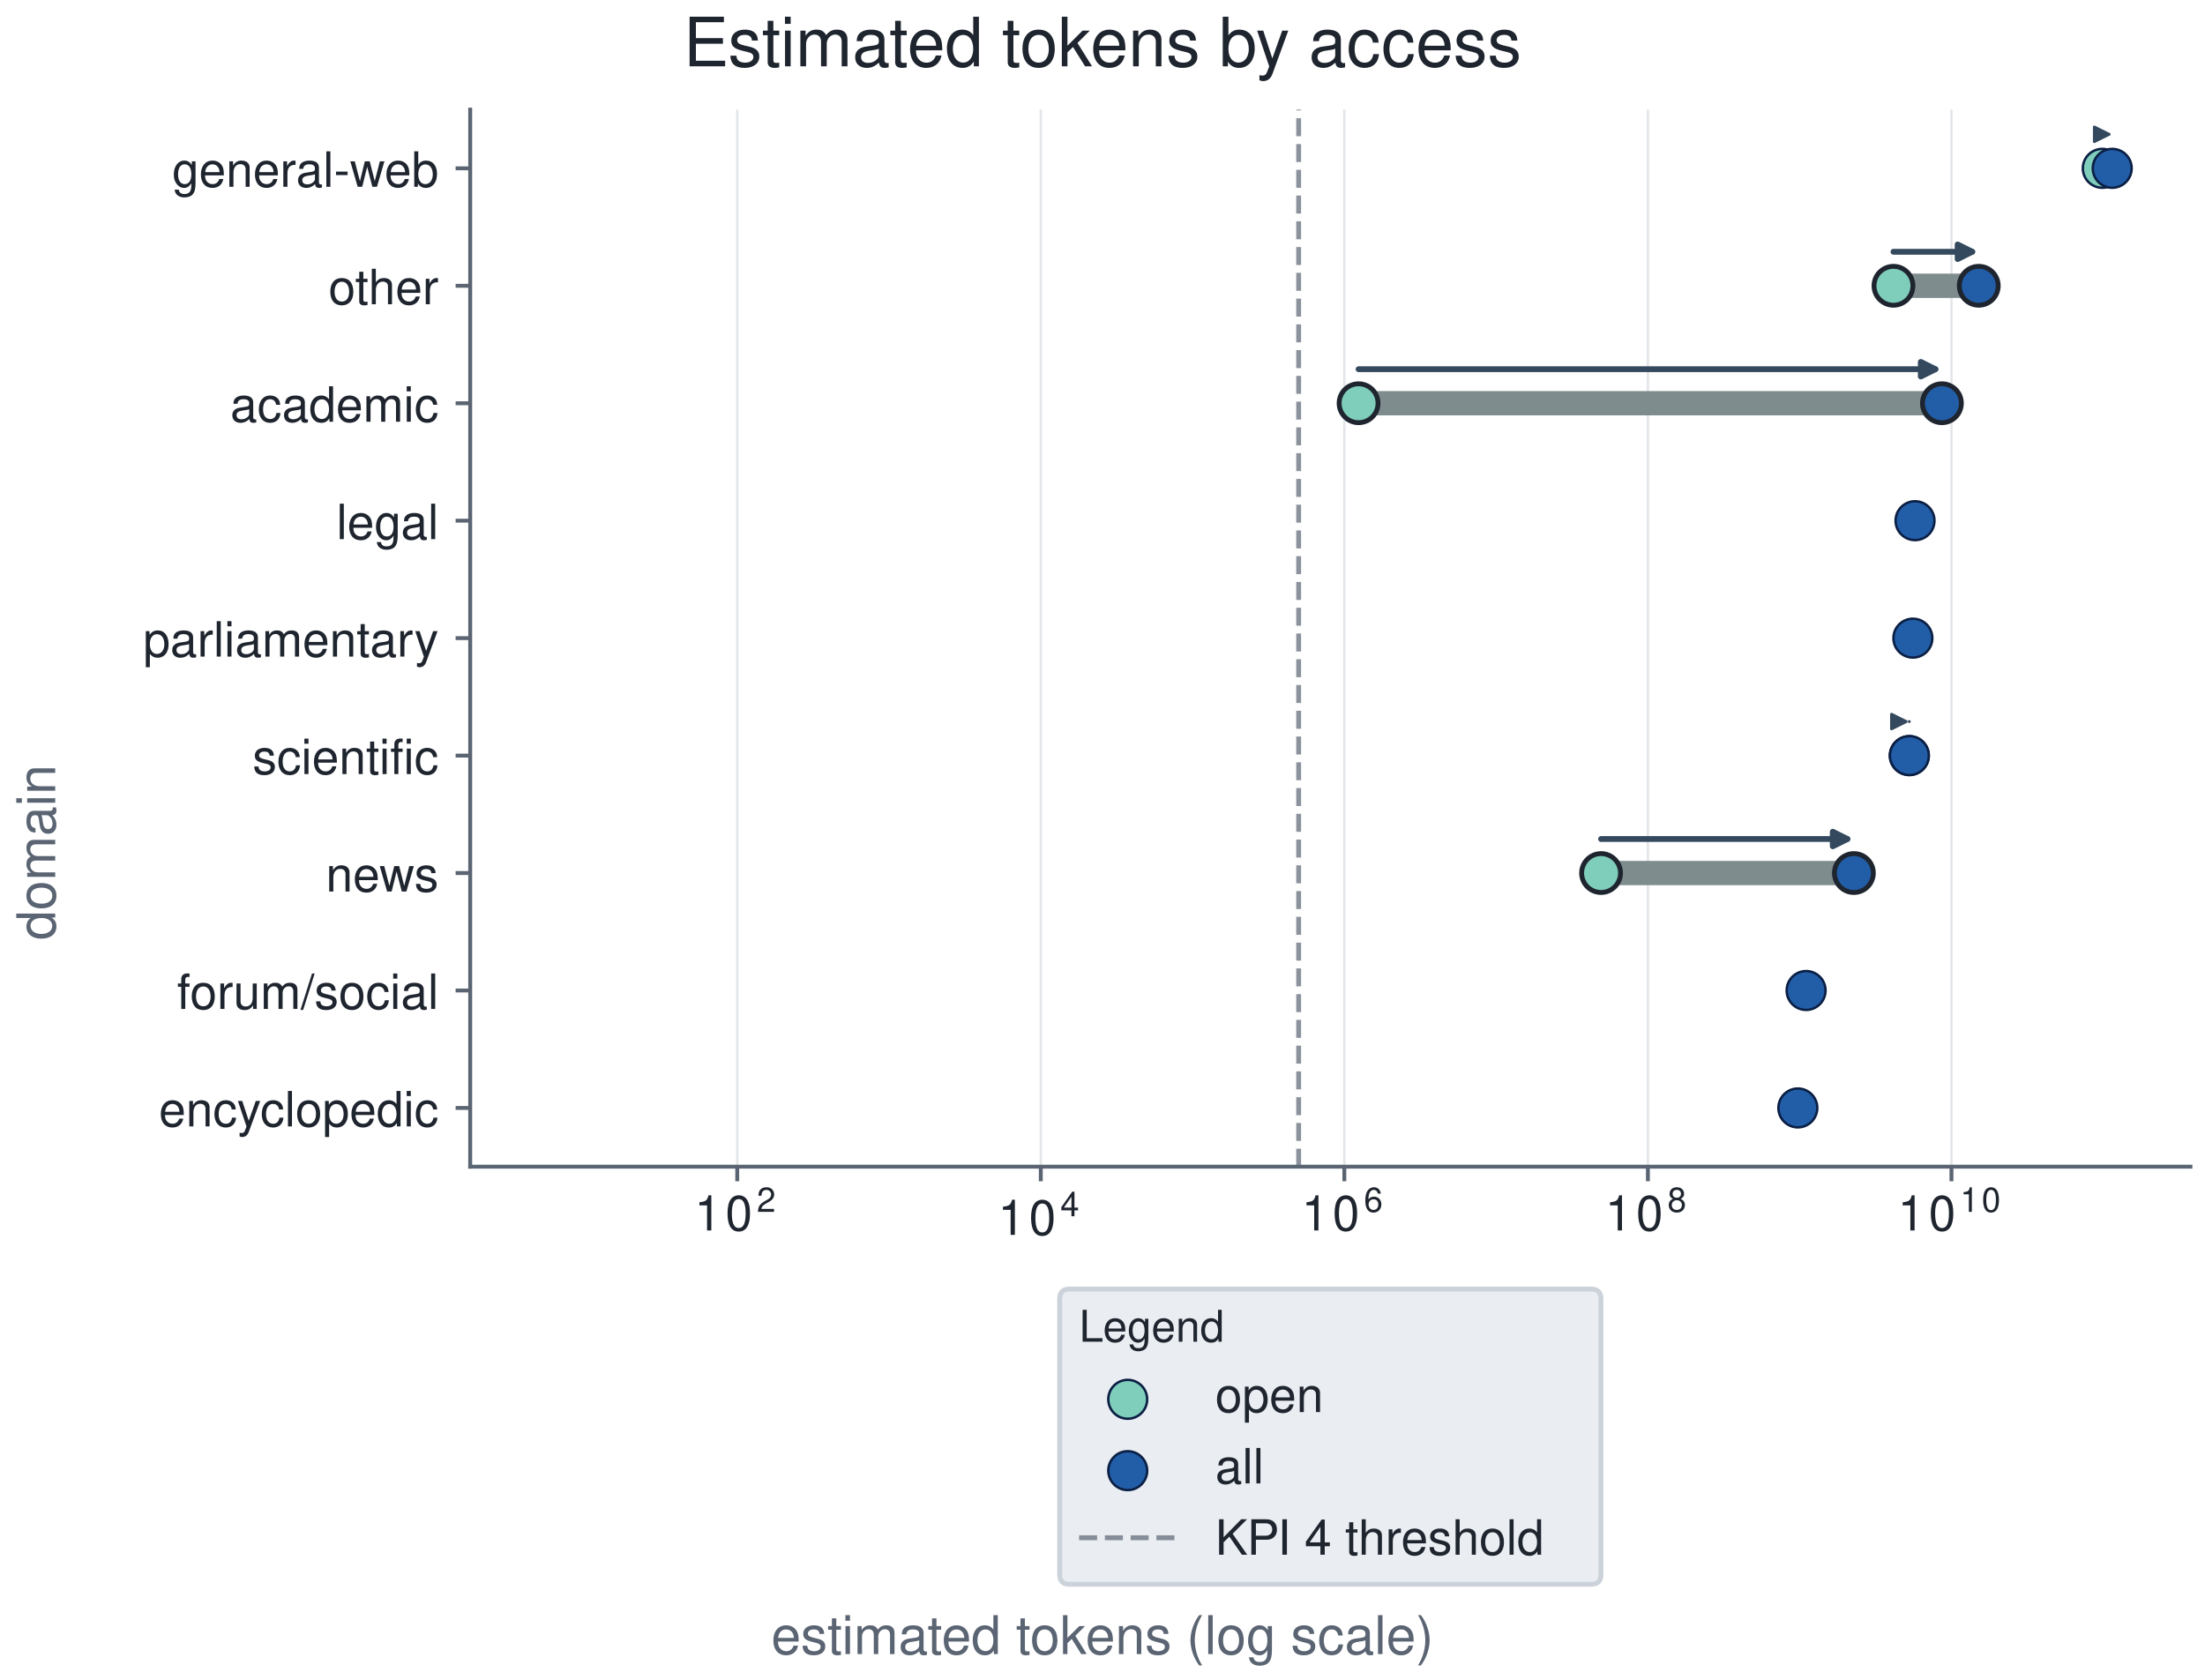
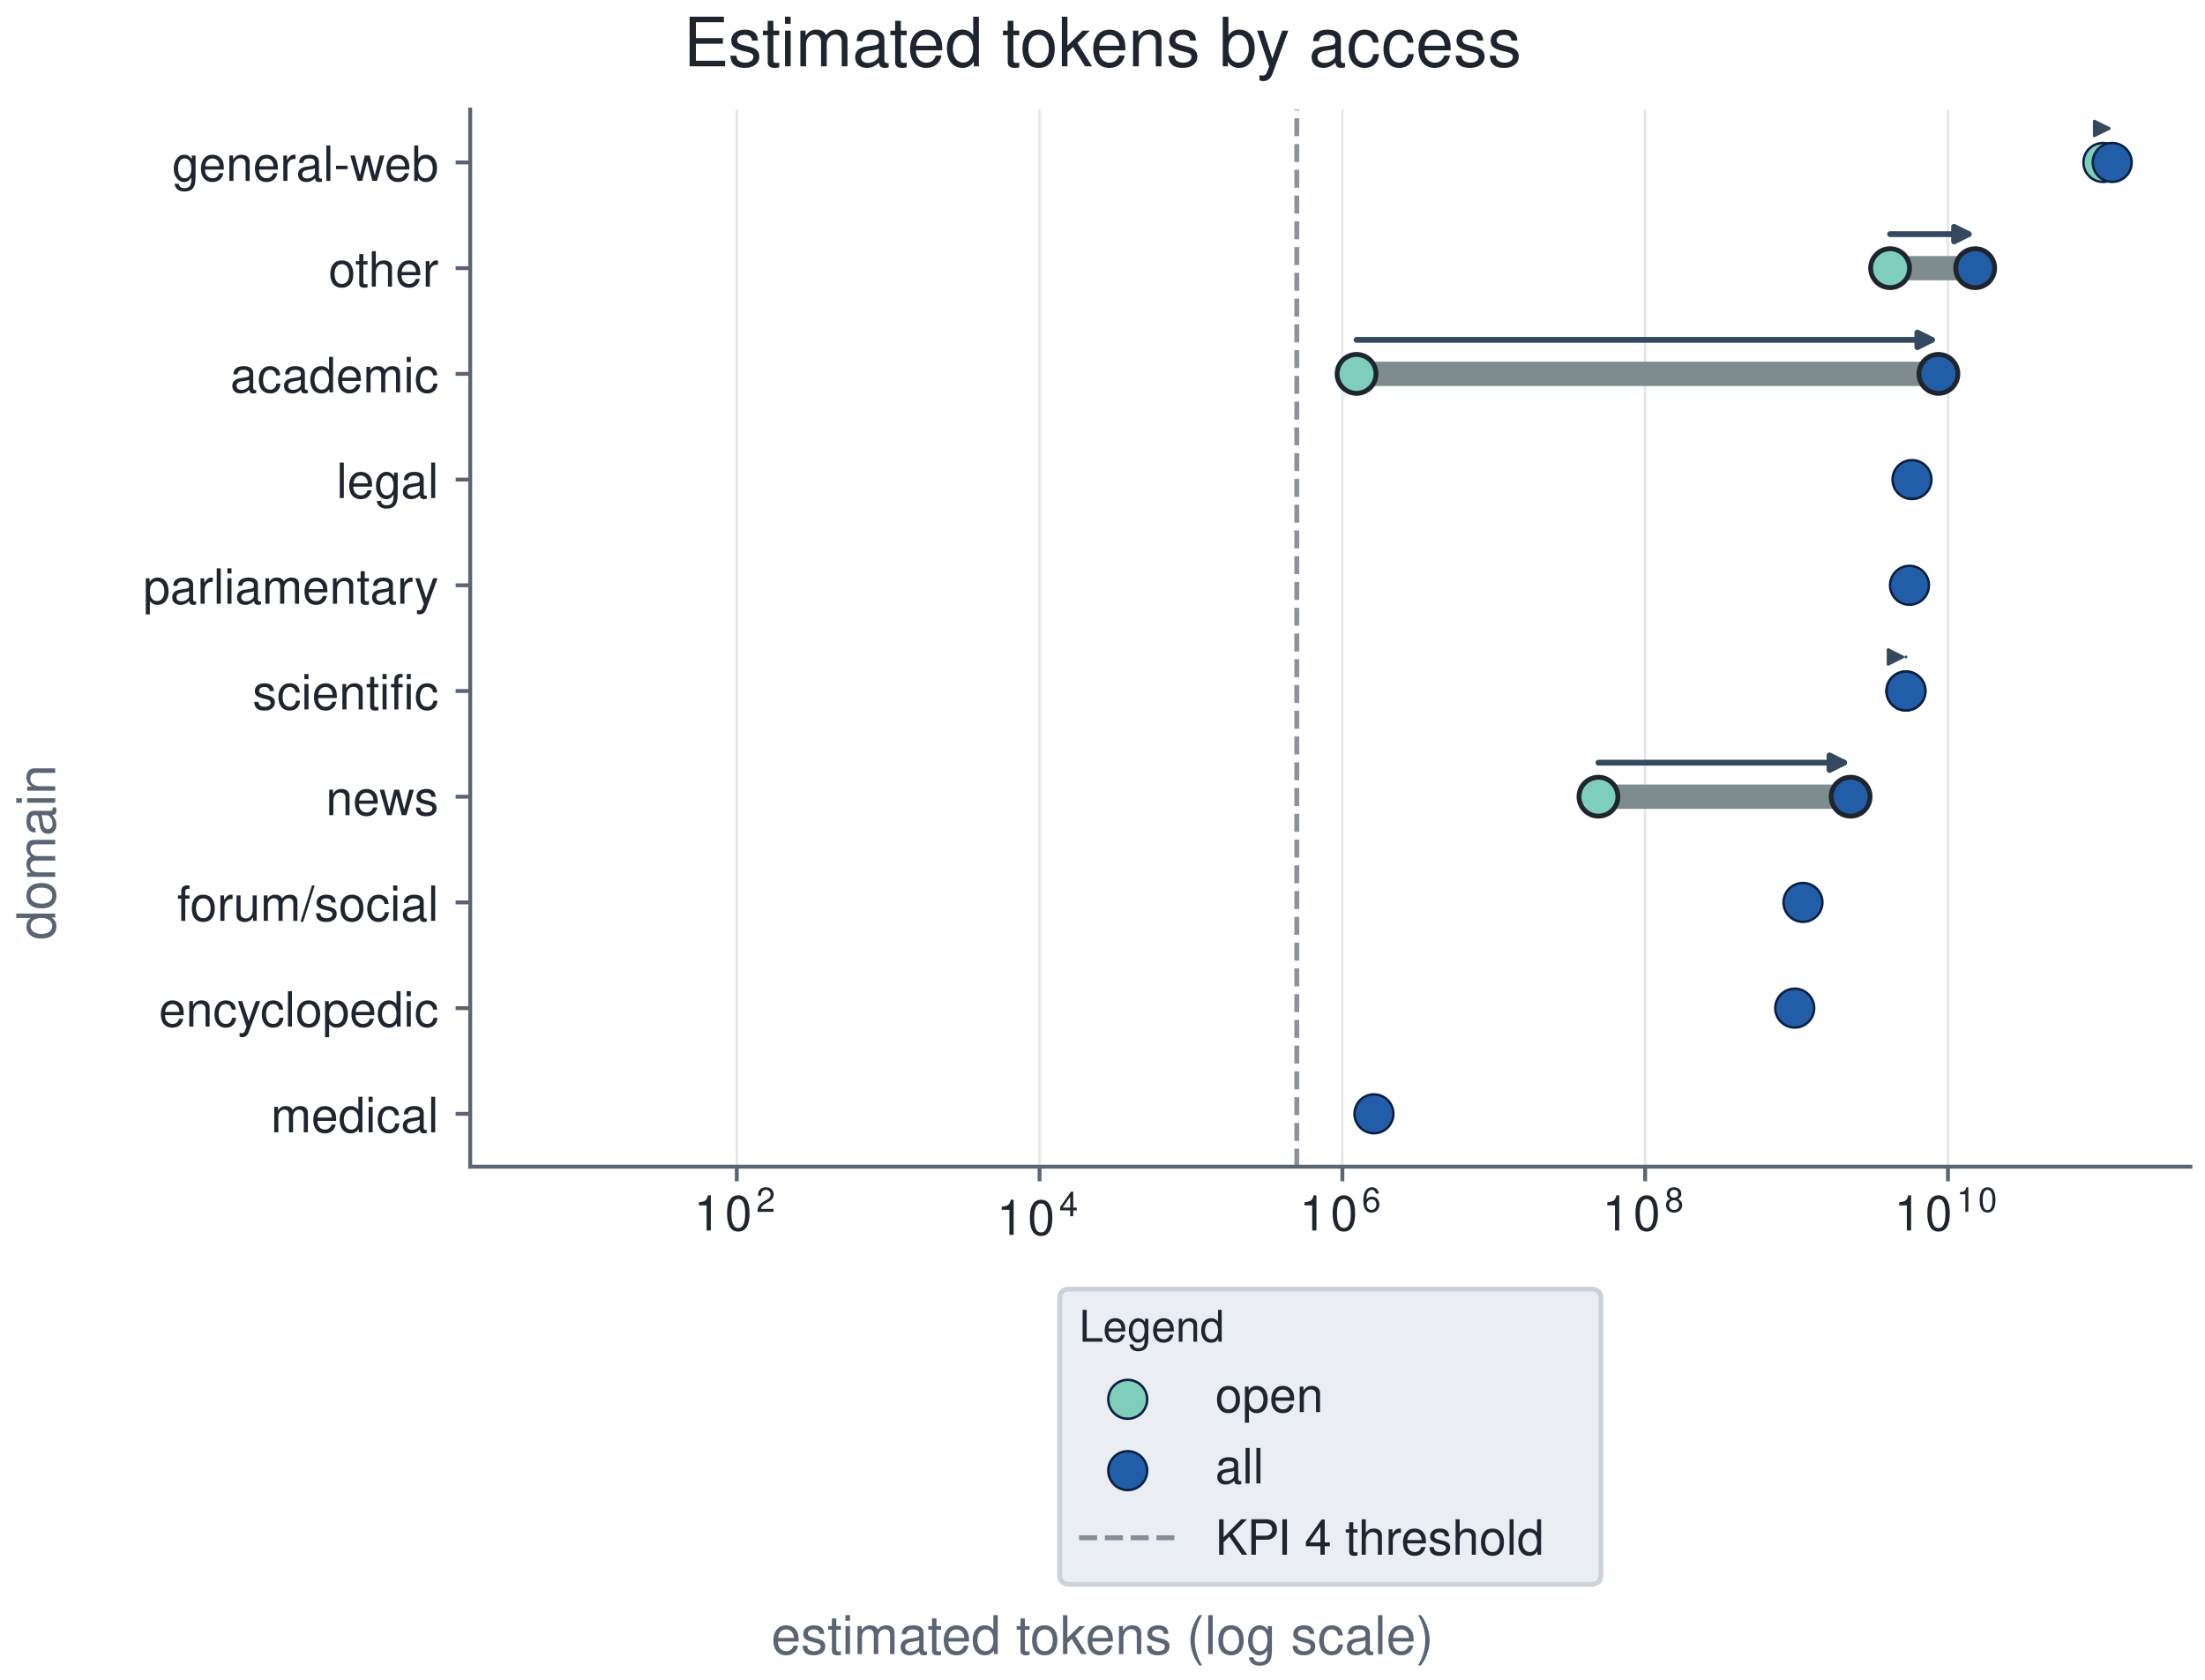
<svg xmlns="http://www.w3.org/2000/svg" xmlns:xlink="http://www.w3.org/1999/xlink" width="453.6pt" height="345.6pt" viewBox="0 0 453.6 345.6" version="1.1">
  <defs>
    <style type="text/css">*{stroke-linejoin: round; stroke-linecap: butt}</style>
  </defs>
  <g id="figure_1">
    <g id="patch_1">
      <path d="M 0 345.6  L 453.6 345.6  L 453.6 0  L 0 0  L 0 345.6  z " style="fill: none" />
    </g>
    <g id="axes_1">
      <g id="patch_2">
        <path d="M 96.728 240.031  L 450.6 240.031  L 450.6 22.55  L 96.728 22.55  L 96.728 240.031  z " style="fill: none" />
      </g>
      <g id="matplotlib.axis_1">
        <g id="xtick_1">
          <g id="line2d_1">
-             <path d="M 151.66 240.031  L 151.66 22.55  " clip-path="url(#p0f94b1679a)" style="fill: none; stroke: #c8ced7; stroke-opacity: 0.5; stroke-width: 0.5; stroke-linecap: square" />
+             <path d="M 151.563 240.031  L 151.563 22.55  " clip-path="url(#pb6d3b45d8e)" style="fill: none; stroke: #c8ced7; stroke-opacity: 0.5; stroke-width: 0.5; stroke-linecap: square" />
          </g>
          <g id="line2d_2">
            <defs>
-               <path id="m0e93a8d515" d="M 0 0  L 0 3  " style="stroke: #5a6472; stroke-width: 0.8" />
+               <path id="m858a9aa978" d="M 0 0  L 0 3  " style="stroke: #5a6472; stroke-width: 0.8" />
            </defs>
            <g>
-               <use xlink:href="#m0e93a8d515" x="151.66" y="240.031" style="fill: #5a6472; stroke: #5a6472; stroke-width: 0.8" />
+               <use xlink:href="#m858a9aa978" x="151.563" y="240.031" style="fill: #5a6472; stroke: #5a6472; stroke-width: 0.8" />
            </g>
          </g>
          <g id="text_1">
-             <g style="fill: #1f252f" transform="translate(142.8605 254.129)">
+             <g style="fill: #1f252f" transform="translate(142.7635 254.129)">
              <text>
                <tspan x="0" y="-0.977" style="font-size: 10px; font-family: 'Instrument Sans', 'Helvetica', 'Arial', sans-serif; fill: #1f252f">1</tspan>
                <tspan x="6.362" y="-0.977" style="font-size: 10px; font-family: 'Instrument Sans', 'Helvetica', 'Arial', sans-serif; fill: #1f252f">0</tspan>
                <tspan x="12.82" y="-4.805" style="font-size: 7px; font-family: 'Instrument Sans', 'Helvetica', 'Arial', sans-serif; fill: #1f252f">2</tspan>
              </text>
            </g>
          </g>
        </g>
        <g id="xtick_2">
          <g id="line2d_3">
-             <path d="M 214.106 240.031  L 214.106 22.55  " clip-path="url(#p0f94b1679a)" style="fill: none; stroke: #c8ced7; stroke-opacity: 0.5; stroke-width: 0.5; stroke-linecap: square" />
+             <path d="M 213.853 240.031  L 213.853 22.55  " clip-path="url(#pb6d3b45d8e)" style="fill: none; stroke: #c8ced7; stroke-opacity: 0.5; stroke-width: 0.5; stroke-linecap: square" />
          </g>
          <g id="line2d_4">
            <g>
-               <use xlink:href="#m0e93a8d515" x="214.106" y="240.031" style="fill: #5a6472; stroke: #5a6472; stroke-width: 0.8" />
+               <use xlink:href="#m858a9aa978" x="213.853" y="240.031" style="fill: #5a6472; stroke: #5a6472; stroke-width: 0.8" />
            </g>
          </g>
          <g id="text_2">
-             <g style="fill: #1f252f" transform="translate(205.306 254.129)">
+             <g style="fill: #1f252f" transform="translate(205.0531 254.129)">
              <text>
                <tspan x="0" y="-0.064" style="font-size: 10px; font-family: 'Instrument Sans', 'Helvetica', 'Arial', sans-serif; fill: #1f252f">1</tspan>
                <tspan x="6.362" y="-0.064" style="font-size: 10px; font-family: 'Instrument Sans', 'Helvetica', 'Arial', sans-serif; fill: #1f252f">0</tspan>
                <tspan x="12.82" y="-3.892" style="font-size: 7px; font-family: 'Instrument Sans', 'Helvetica', 'Arial', sans-serif; fill: #1f252f">4</tspan>
              </text>
            </g>
          </g>
        </g>
        <g id="xtick_3">
          <g id="line2d_5">
-             <path d="M 276.552 240.031  L 276.552 22.55  " clip-path="url(#p0f94b1679a)" style="fill: none; stroke: #c8ced7; stroke-opacity: 0.5; stroke-width: 0.5; stroke-linecap: square" />
+             <path d="M 276.143 240.031  L 276.143 22.55  " clip-path="url(#pb6d3b45d8e)" style="fill: none; stroke: #c8ced7; stroke-opacity: 0.5; stroke-width: 0.5; stroke-linecap: square" />
          </g>
          <g id="line2d_6">
            <g>
-               <use xlink:href="#m0e93a8d515" x="276.552" y="240.031" style="fill: #5a6472; stroke: #5a6472; stroke-width: 0.8" />
+               <use xlink:href="#m858a9aa978" x="276.143" y="240.031" style="fill: #5a6472; stroke: #5a6472; stroke-width: 0.8" />
            </g>
          </g>
          <g id="text_3">
-             <g style="fill: #1f252f" transform="translate(267.7516 254.129)">
+             <g style="fill: #1f252f" transform="translate(267.3428 254.129)">
              <text>
                <tspan x="0" y="-0.977" style="font-size: 10px; font-family: 'Instrument Sans', 'Helvetica', 'Arial', sans-serif; fill: #1f252f">1</tspan>
                <tspan x="6.362" y="-0.977" style="font-size: 10px; font-family: 'Instrument Sans', 'Helvetica', 'Arial', sans-serif; fill: #1f252f">0</tspan>
                <tspan x="12.82" y="-4.805" style="font-size: 7px; font-family: 'Instrument Sans', 'Helvetica', 'Arial', sans-serif; fill: #1f252f">6</tspan>
              </text>
            </g>
          </g>
        </g>
        <g id="xtick_4">
          <g id="line2d_7">
-             <path d="M 338.997 240.031  L 338.997 22.55  " clip-path="url(#p0f94b1679a)" style="fill: none; stroke: #c8ced7; stroke-opacity: 0.5; stroke-width: 0.5; stroke-linecap: square" />
+             <path d="M 338.432 240.031  L 338.432 22.55  " clip-path="url(#pb6d3b45d8e)" style="fill: none; stroke: #c8ced7; stroke-opacity: 0.5; stroke-width: 0.5; stroke-linecap: square" />
          </g>
          <g id="line2d_8">
            <g>
-               <use xlink:href="#m0e93a8d515" x="338.997" y="240.031" style="fill: #5a6472; stroke: #5a6472; stroke-width: 0.8" />
+               <use xlink:href="#m858a9aa978" x="338.432" y="240.031" style="fill: #5a6472; stroke: #5a6472; stroke-width: 0.8" />
            </g>
          </g>
          <g id="text_4">
-             <g style="fill: #1f252f" transform="translate(330.1971 254.129)">
+             <g style="fill: #1f252f" transform="translate(329.6324 254.129)">
              <text>
                <tspan x="0" y="-0.977" style="font-size: 10px; font-family: 'Instrument Sans', 'Helvetica', 'Arial', sans-serif; fill: #1f252f">1</tspan>
                <tspan x="6.362" y="-0.977" style="font-size: 10px; font-family: 'Instrument Sans', 'Helvetica', 'Arial', sans-serif; fill: #1f252f">0</tspan>
                <tspan x="12.82" y="-4.805" style="font-size: 7px; font-family: 'Instrument Sans', 'Helvetica', 'Arial', sans-serif; fill: #1f252f">8</tspan>
              </text>
            </g>
          </g>
        </g>
        <g id="xtick_5">
          <g id="line2d_9">
-             <path d="M 401.443 240.031  L 401.443 22.55  " clip-path="url(#p0f94b1679a)" style="fill: none; stroke: #c8ced7; stroke-opacity: 0.5; stroke-width: 0.5; stroke-linecap: square" />
+             <path d="M 400.722 240.031  L 400.722 22.55  " clip-path="url(#pb6d3b45d8e)" style="fill: none; stroke: #c8ced7; stroke-opacity: 0.5; stroke-width: 0.5; stroke-linecap: square" />
          </g>
          <g id="line2d_10">
            <g>
-               <use xlink:href="#m0e93a8d515" x="401.443" y="240.031" style="fill: #5a6472; stroke: #5a6472; stroke-width: 0.8" />
+               <use xlink:href="#m858a9aa978" x="400.722" y="240.031" style="fill: #5a6472; stroke: #5a6472; stroke-width: 0.8" />
            </g>
          </g>
          <g id="text_5">
-             <g style="fill: #1f252f" transform="translate(390.3926 254.129)">
+             <g style="fill: #1f252f" transform="translate(389.6721 254.129)">
              <text>
                <tspan x="0" y="-0.977" style="font-size: 10px; font-family: 'Instrument Sans', 'Helvetica', 'Arial', sans-serif; fill: #1f252f">1</tspan>
                <tspan x="6.362" y="-0.977" style="font-size: 10px; font-family: 'Instrument Sans', 'Helvetica', 'Arial', sans-serif; fill: #1f252f">0</tspan>
                <tspan x="12.82" y="-4.805" style="font-size: 7px; font-family: 'Instrument Sans', 'Helvetica', 'Arial', sans-serif; fill: #1f252f">1</tspan>
                <tspan x="17.274" y="-4.805" style="font-size: 7px; font-family: 'Instrument Sans', 'Helvetica', 'Arial', sans-serif; fill: #1f252f">0</tspan>
              </text>
            </g>
          </g>
        </g>
      </g>
      <g id="matplotlib.axis_2">
        <g id="ytick_1">
          <g id="line2d_11">
            <defs>
-               <path id="ma6db0493d7" d="M 0 0  L -3 0  " style="stroke: #5a6472; stroke-width: 0.8" />
+               <path id="mc2ea2e77bd" d="M 0 0  L -3 0  " style="stroke: #5a6472; stroke-width: 0.8" />
            </defs>
            <g>
-               <use xlink:href="#ma6db0493d7" x="96.728" y="34.632" style="fill: #5a6472; stroke: #5a6472; stroke-width: 0.8" />
+               <use xlink:href="#mc2ea2e77bd" x="96.728" y="33.424" style="fill: #5a6472; stroke: #5a6472; stroke-width: 0.8" />
            </g>
          </g>
          <g id="text_6">
-             <text style="font-size: 10px; font-family: 'Instrument Sans', 'Helvetica', 'Arial', sans-serif; text-anchor: end; fill: #1f252f" x="90.228" y="38.432" transform="rotate(-0 90.22791 38.43156)">general-web</text>
+             <text style="font-size: 10px; font-family: 'Instrument Sans', 'Helvetica', 'Arial', sans-serif; text-anchor: end; fill: #1f252f" x="90.228" y="37.223" transform="rotate(-0 90.22791 37.22334)">general-web</text>
          </g>
        </g>
        <g id="ytick_2">
          <g id="line2d_12">
            <g>
-               <use xlink:href="#ma6db0493d7" x="96.728" y="58.797" style="fill: #5a6472; stroke: #5a6472; stroke-width: 0.8" />
+               <use xlink:href="#mc2ea2e77bd" x="96.728" y="55.172" style="fill: #5a6472; stroke: #5a6472; stroke-width: 0.8" />
            </g>
          </g>
          <g id="text_7">
-             <text style="font-size: 10px; font-family: 'Instrument Sans', 'Helvetica', 'Arial', sans-serif; text-anchor: end; fill: #1f252f" x="90.228" y="62.596" transform="rotate(-0 90.22791 62.59605)">other</text>
+             <text style="font-size: 10px; font-family: 'Instrument Sans', 'Helvetica', 'Arial', sans-serif; text-anchor: end; fill: #1f252f" x="90.228" y="58.971" transform="rotate(-0 90.22791 58.97138)">other</text>
          </g>
        </g>
        <g id="ytick_3">
          <g id="line2d_13">
            <g>
-               <use xlink:href="#ma6db0493d7" x="96.728" y="82.961" style="fill: #5a6472; stroke: #5a6472; stroke-width: 0.8" />
+               <use xlink:href="#mc2ea2e77bd" x="96.728" y="76.92" style="fill: #5a6472; stroke: #5a6472; stroke-width: 0.8" />
            </g>
          </g>
          <g id="text_8">
-             <text style="font-size: 10px; font-family: 'Instrument Sans', 'Helvetica', 'Arial', sans-serif; text-anchor: end; fill: #1f252f" x="90.228" y="86.761" transform="rotate(-0 90.22791 86.76055)">academic</text>
+             <text style="font-size: 10px; font-family: 'Instrument Sans', 'Helvetica', 'Arial', sans-serif; text-anchor: end; fill: #1f252f" x="90.228" y="80.719" transform="rotate(-0 90.22791 80.71942)">academic</text>
          </g>
        </g>
        <g id="ytick_4">
          <g id="line2d_14">
            <g>
-               <use xlink:href="#ma6db0493d7" x="96.728" y="107.126" style="fill: #5a6472; stroke: #5a6472; stroke-width: 0.8" />
+               <use xlink:href="#mc2ea2e77bd" x="96.728" y="98.668" style="fill: #5a6472; stroke: #5a6472; stroke-width: 0.8" />
            </g>
          </g>
          <g id="text_9">
-             <text style="font-size: 10px; font-family: 'Instrument Sans', 'Helvetica', 'Arial', sans-serif; text-anchor: end; fill: #1f252f" x="90.228" y="110.925" transform="rotate(-0 90.22791 110.925)">legal</text>
+             <text style="font-size: 10px; font-family: 'Instrument Sans', 'Helvetica', 'Arial', sans-serif; text-anchor: end; fill: #1f252f" x="90.228" y="102.467" transform="rotate(-0 90.22791 102.4675)">legal</text>
          </g>
        </g>
        <g id="ytick_5">
          <g id="line2d_15">
            <g>
-               <use xlink:href="#ma6db0493d7" x="96.728" y="131.29" style="fill: #5a6472; stroke: #5a6472; stroke-width: 0.8" />
+               <use xlink:href="#mc2ea2e77bd" x="96.728" y="120.416" style="fill: #5a6472; stroke: #5a6472; stroke-width: 0.8" />
            </g>
          </g>
          <g id="text_10">
-             <text style="font-size: 10px; font-family: 'Instrument Sans', 'Helvetica', 'Arial', sans-serif; text-anchor: end; fill: #1f252f" x="90.228" y="135.09" transform="rotate(-0 90.22791 135.0895)">parliamentary</text>
+             <text style="font-size: 10px; font-family: 'Instrument Sans', 'Helvetica', 'Arial', sans-serif; text-anchor: end; fill: #1f252f" x="90.228" y="124.216" transform="rotate(-0 90.22791 124.2155)">parliamentary</text>
          </g>
        </g>
        <g id="ytick_6">
          <g id="line2d_16">
            <g>
-               <use xlink:href="#ma6db0493d7" x="96.728" y="155.455" style="fill: #5a6472; stroke: #5a6472; stroke-width: 0.8" />
+               <use xlink:href="#mc2ea2e77bd" x="96.728" y="142.164" style="fill: #5a6472; stroke: #5a6472; stroke-width: 0.8" />
            </g>
          </g>
          <g id="text_11">
-             <text style="font-size: 10px; font-family: 'Instrument Sans', 'Helvetica', 'Arial', sans-serif; text-anchor: end; fill: #1f252f" x="90.228" y="159.254" transform="rotate(-0 90.22791 159.254)">scientific</text>
+             <text style="font-size: 10px; font-family: 'Instrument Sans', 'Helvetica', 'Arial', sans-serif; text-anchor: end; fill: #1f252f" x="90.228" y="145.964" transform="rotate(-0 90.22791 145.9636)">scientific</text>
          </g>
        </g>
        <g id="ytick_7">
          <g id="line2d_17">
            <g>
-               <use xlink:href="#ma6db0493d7" x="96.728" y="179.619" style="fill: #5a6472; stroke: #5a6472; stroke-width: 0.8" />
+               <use xlink:href="#mc2ea2e77bd" x="96.728" y="163.912" style="fill: #5a6472; stroke: #5a6472; stroke-width: 0.8" />
            </g>
          </g>
          <g id="text_12">
-             <text style="font-size: 10px; font-family: 'Instrument Sans', 'Helvetica', 'Arial', sans-serif; text-anchor: end; fill: #1f252f" x="90.228" y="183.419" transform="rotate(-0 90.22791 183.4185)">news</text>
+             <text style="font-size: 10px; font-family: 'Instrument Sans', 'Helvetica', 'Arial', sans-serif; text-anchor: end; fill: #1f252f" x="90.228" y="167.712" transform="rotate(-0 90.22791 167.7116)">news</text>
          </g>
        </g>
        <g id="ytick_8">
          <g id="line2d_18">
            <g>
-               <use xlink:href="#ma6db0493d7" x="96.728" y="203.784" style="fill: #5a6472; stroke: #5a6472; stroke-width: 0.8" />
+               <use xlink:href="#mc2ea2e77bd" x="96.728" y="185.66" style="fill: #5a6472; stroke: #5a6472; stroke-width: 0.8" />
            </g>
          </g>
          <g id="text_13">
-             <text style="font-size: 10px; font-family: 'Instrument Sans', 'Helvetica', 'Arial', sans-serif; text-anchor: end; fill: #1f252f" x="90.228" y="207.583" transform="rotate(-0 90.22791 207.583)">forum/social</text>
+             <text style="font-size: 10px; font-family: 'Instrument Sans', 'Helvetica', 'Arial', sans-serif; text-anchor: end; fill: #1f252f" x="90.228" y="189.46" transform="rotate(-0 90.22791 189.4596)">forum/social</text>
          </g>
        </g>
        <g id="ytick_9">
          <g id="line2d_19">
            <g>
-               <use xlink:href="#ma6db0493d7" x="96.728" y="227.948" style="fill: #5a6472; stroke: #5a6472; stroke-width: 0.8" />
+               <use xlink:href="#mc2ea2e77bd" x="96.728" y="207.408" style="fill: #5a6472; stroke: #5a6472; stroke-width: 0.8" />
            </g>
          </g>
          <g id="text_14">
-             <text style="font-size: 10px; font-family: 'Instrument Sans', 'Helvetica', 'Arial', sans-serif; text-anchor: end; fill: #1f252f" x="90.228" y="231.748" transform="rotate(-0 90.22791 231.7475)">encyclopedic</text>
+             <text style="font-size: 10px; font-family: 'Instrument Sans', 'Helvetica', 'Arial', sans-serif; text-anchor: end; fill: #1f252f" x="90.228" y="211.208" transform="rotate(-0 90.22791 211.2077)">encyclopedic</text>
+           </g>
+         </g>
+         <g id="ytick_10">
+           <g id="line2d_20">
+             <g>
+               <use xlink:href="#mc2ea2e77bd" x="96.728" y="229.157" style="fill: #5a6472; stroke: #5a6472; stroke-width: 0.8" />
+             </g>
+           </g>
+           <g id="text_15">
+             <text style="font-size: 10px; font-family: 'Instrument Sans', 'Helvetica', 'Arial', sans-serif; text-anchor: end; fill: #1f252f" x="90.228" y="232.956" transform="rotate(-0 90.22791 232.9557)">medical</text>
          </g>
        </g>
      </g>
      <g id="LineCollection_1">
-         <path d="M 432.466 34.632  L 434.515 34.632  " clip-path="url(#p0f94b1679a)" style="fill: none; stroke: #7f8c8d; stroke-width: 2.5" />
-         <path d="M 392.768 155.455  L 392.79 155.455  " clip-path="url(#p0f94b1679a)" style="fill: none; stroke: #7f8c8d; stroke-width: 2.5" />
+         <path d="M 432.598 33.424  L 434.515 33.424  " clip-path="url(#pb6d3b45d8e)" style="fill: none; stroke: #7f8c8d; stroke-width: 2.5" />
+         <path d="M 392.069 142.164  L 392.091 142.164  " clip-path="url(#pb6d3b45d8e)" style="fill: none; stroke: #7f8c8d; stroke-width: 2.5" />
      </g>
      <g id="patch_3">
-         <path d="M 432.466 27.632  Q 433.49 27.632 433.844 27.632  " style="fill: none; stroke: #34495e; stroke-width: 0.6; stroke-linecap: round" />
-         <path d="M 430.844 26.132  L 433.844 27.632  L 430.844 29.132  z " style="fill: #34495e; stroke: #34495e; stroke-width: 0.6; stroke-linecap: round" />
+         <path d="M 432.598 26.424  Q 433.556 26.424 433.844 26.424  " style="fill: none; stroke: #34495e; stroke-width: 0.6; stroke-linecap: round" />
+         <path d="M 430.844 24.924  L 433.844 26.424  L 430.844 27.924  z " style="fill: #34495e; stroke: #34495e; stroke-width: 0.6; stroke-linecap: round" />
      </g>
      <g id="patch_4">
-         <path d="M 392.768 148.455  Q 392.779 148.455 392.119 148.455  " style="fill: none; stroke: #34495e; stroke-width: 0.6; stroke-linecap: round" />
-         <path d="M 389.119 146.955  L 392.119 148.455  L 389.119 149.955  z " style="fill: #34495e; stroke: #34495e; stroke-width: 0.6; stroke-linecap: round" />
+         <path d="M 392.069 135.164  Q 392.08 135.164 391.42 135.164  " style="fill: none; stroke: #34495e; stroke-width: 0.6; stroke-linecap: round" />
+         <path d="M 388.42 133.664  L 391.42 135.164  L 388.42 136.664  z " style="fill: #34495e; stroke: #34495e; stroke-width: 0.6; stroke-linecap: round" />
      </g>
      <g id="PathCollection_1">
        <defs>
-           <path id="m9d53f4995e" d="M 0 4  C 1.061 4 2.078 3.579 2.828 2.828  C 3.579 2.078 4 1.061 4 0  C 4 -1.061 3.579 -2.078 2.828 -2.828  C 2.078 -3.579 1.061 -4 0 -4  C -1.061 -4 -2.078 -3.579 -2.828 -2.828  C -3.579 -2.078 -4 -1.061 -4 0  C -4 1.061 -3.579 2.078 -2.828 2.828  C -2.078 3.579 -1.061 4 0 4  z " style="stroke: #0b1f44; stroke-width: 0.5" />
+           <path id="m35f8dcf7fe" d="M 0 4  C 1.061 4 2.078 3.579 2.828 2.828  C 3.579 2.078 4 1.061 4 0  C 4 -1.061 3.579 -2.078 2.828 -2.828  C 2.078 -3.579 1.061 -4 0 -4  C -1.061 -4 -2.078 -3.579 -2.828 -2.828  C -3.579 -2.078 -4 -1.061 -4 0  C -4 1.061 -3.579 2.078 -2.828 2.828  C -2.078 3.579 -1.061 4 0 4  z " style="stroke: #0b1f44; stroke-width: 0.5" />
        </defs>
-         <g clip-path="url(#p0f94b1679a)">
-           <use xlink:href="#m9d53f4995e" x="432.466" y="34.632" style="fill: #7fcdbb; stroke: #0b1f44; stroke-width: 0.5" />
-           <use xlink:href="#m9d53f4995e" x="392.768" y="155.455" style="fill: #7fcdbb; stroke: #0b1f44; stroke-width: 0.5" />
+         <g clip-path="url(#pb6d3b45d8e)">
+           <use xlink:href="#m35f8dcf7fe" x="432.598" y="33.424" style="fill: #7fcdbb; stroke: #0b1f44; stroke-width: 0.5" />
+           <use xlink:href="#m35f8dcf7fe" x="392.069" y="142.164" style="fill: #7fcdbb; stroke: #0b1f44; stroke-width: 0.5" />
        </g>
      </g>
      <g id="PathCollection_2">
        <defs>
-           <path id="m72a639a0c2" d="M 0 4  C 1.061 4 2.078 3.579 2.828 2.828  C 3.579 2.078 4 1.061 4 0  C 4 -1.061 3.579 -2.078 2.828 -2.828  C 2.078 -3.579 1.061 -4 0 -4  C -1.061 -4 -2.078 -3.579 -2.828 -2.828  C -3.579 -2.078 -4 -1.061 -4 0  C -4 1.061 -3.579 2.078 -2.828 2.828  C -2.078 3.579 -1.061 4 0 4  z " style="stroke: #0b1f44; stroke-width: 0.5" />
+           <path id="m22f10a2d8e" d="M 0 4  C 1.061 4 2.078 3.579 2.828 2.828  C 3.579 2.078 4 1.061 4 0  C 4 -1.061 3.579 -2.078 2.828 -2.828  C 2.078 -3.579 1.061 -4 0 -4  C -1.061 -4 -2.078 -3.579 -2.828 -2.828  C -3.579 -2.078 -4 -1.061 -4 0  C -4 1.061 -3.579 2.078 -2.828 2.828  C -2.078 3.579 -1.061 4 0 4  z " style="stroke: #0b1f44; stroke-width: 0.5" />
        </defs>
-         <g clip-path="url(#p0f94b1679a)">
-           <use xlink:href="#m72a639a0c2" x="434.515" y="34.632" style="fill: #225ea8; stroke: #0b1f44; stroke-width: 0.5" />
-           <use xlink:href="#m72a639a0c2" x="393.947" y="107.126" style="fill: #225ea8; stroke: #0b1f44; stroke-width: 0.5" />
-           <use xlink:href="#m72a639a0c2" x="393.508" y="131.29" style="fill: #225ea8; stroke: #0b1f44; stroke-width: 0.5" />
-           <use xlink:href="#m72a639a0c2" x="392.79" y="155.455" style="fill: #225ea8; stroke: #0b1f44; stroke-width: 0.5" />
-           <use xlink:href="#m72a639a0c2" x="371.541" y="203.784" style="fill: #225ea8; stroke: #0b1f44; stroke-width: 0.5" />
-           <use xlink:href="#m72a639a0c2" x="369.842" y="227.948" style="fill: #225ea8; stroke: #0b1f44; stroke-width: 0.5" />
+         <g clip-path="url(#pb6d3b45d8e)">
+           <use xlink:href="#m22f10a2d8e" x="434.515" y="33.424" style="fill: #225ea8; stroke: #0b1f44; stroke-width: 0.5" />
+           <use xlink:href="#m22f10a2d8e" x="393.323" y="98.668" style="fill: #225ea8; stroke: #0b1f44; stroke-width: 0.5" />
+           <use xlink:href="#m22f10a2d8e" x="392.807" y="120.416" style="fill: #225ea8; stroke: #0b1f44; stroke-width: 0.5" />
+           <use xlink:href="#m22f10a2d8e" x="392.091" y="142.164" style="fill: #225ea8; stroke: #0b1f44; stroke-width: 0.5" />
+           <use xlink:href="#m22f10a2d8e" x="370.895" y="185.66" style="fill: #225ea8; stroke: #0b1f44; stroke-width: 0.5" />
+           <use xlink:href="#m22f10a2d8e" x="369.2" y="207.408" style="fill: #225ea8; stroke: #0b1f44; stroke-width: 0.5" />
+           <use xlink:href="#m22f10a2d8e" x="282.638" y="229.157" style="fill: #225ea8; stroke: #0b1f44; stroke-width: 0.5" />
        </g>
      </g>
      <g id="LineCollection_2">
-         <path d="M 389.513 58.797  L 407.06 58.797  " clip-path="url(#p0f94b1679a)" style="fill: none; stroke: #7f8c8d; stroke-width: 5" />
-         <path d="M 279.481 82.961  L 399.48 82.961  " clip-path="url(#p0f94b1679a)" style="fill: none; stroke: #7f8c8d; stroke-width: 5" />
-         <path d="M 329.364 179.619  L 381.371 179.619  " clip-path="url(#p0f94b1679a)" style="fill: none; stroke: #7f8c8d; stroke-width: 5" />
+         <path d="M 388.822 55.172  L 406.325 55.172  " clip-path="url(#pb6d3b45d8e)" style="fill: none; stroke: #7f8c8d; stroke-width: 5" />
+         <path d="M 279.065 76.92  L 398.764 76.92  " clip-path="url(#pb6d3b45d8e)" style="fill: none; stroke: #7f8c8d; stroke-width: 5" />
+         <path d="M 328.823 163.912  L 380.7 163.912  " clip-path="url(#pb6d3b45d8e)" style="fill: none; stroke: #7f8c8d; stroke-width: 5" />
      </g>
      <g id="patch_5">
-         <path d="M 389.513 51.797  Q 398.286 51.797 405.718 51.797  " style="fill: none; stroke: #34495e; stroke-width: 1.2; stroke-linecap: round" />
-         <path d="M 402.718 50.297  L 405.718 51.797  L 402.718 53.297  z " style="fill: #34495e; stroke: #34495e; stroke-width: 1.2; stroke-linecap: round" />
+         <path d="M 388.822 48.172  Q 397.574 48.172 404.983 48.172  " style="fill: none; stroke: #34495e; stroke-width: 1.2; stroke-linecap: round" />
+         <path d="M 401.983 46.672  L 404.983 48.172  L 401.983 49.672  z " style="fill: #34495e; stroke: #34495e; stroke-width: 1.2; stroke-linecap: round" />
      </g>
      <g id="patch_6">
-         <path d="M 279.481 75.961  Q 339.48 75.961 398.138 75.961  " style="fill: none; stroke: #34495e; stroke-width: 1.2; stroke-linecap: round" />
-         <path d="M 395.138 74.461  L 398.138 75.961  L 395.138 77.461  z " style="fill: #34495e; stroke: #34495e; stroke-width: 1.2; stroke-linecap: round" />
+         <path d="M 279.065 69.92  Q 338.914 69.92 397.423 69.92  " style="fill: none; stroke: #34495e; stroke-width: 1.2; stroke-linecap: round" />
+         <path d="M 394.423 68.42  L 397.423 69.92  L 394.423 71.42  z " style="fill: #34495e; stroke: #34495e; stroke-width: 1.2; stroke-linecap: round" />
      </g>
      <g id="patch_7">
-         <path d="M 329.364 172.619  Q 355.367 172.619 380.029 172.619  " style="fill: none; stroke: #34495e; stroke-width: 1.2; stroke-linecap: round" />
-         <path d="M 377.029 171.119  L 380.029 172.619  L 377.029 174.119  z " style="fill: #34495e; stroke: #34495e; stroke-width: 1.2; stroke-linecap: round" />
+         <path d="M 328.823 156.912  Q 354.762 156.912 379.358 156.912  " style="fill: none; stroke: #34495e; stroke-width: 1.2; stroke-linecap: round" />
+         <path d="M 376.358 155.412  L 379.358 156.912  L 376.358 158.412  z " style="fill: #34495e; stroke: #34495e; stroke-width: 1.2; stroke-linecap: round" />
      </g>
      <g id="PathCollection_3">
        <defs>
-           <path id="m5458f72c3f" d="M 0 4  C 1.061 4 2.078 3.579 2.828 2.828  C 3.579 2.078 4 1.061 4 0  C 4 -1.061 3.579 -2.078 2.828 -2.828  C 2.078 -3.579 1.061 -4 0 -4  C -1.061 -4 -2.078 -3.579 -2.828 -2.828  C -3.579 -2.078 -4 -1.061 -4 0  C -4 1.061 -3.579 2.078 -2.828 2.828  C -2.078 3.579 -1.061 4 0 4  z " style="stroke: #1f252f" />
+           <path id="me51c67a999" d="M 0 4  C 1.061 4 2.078 3.579 2.828 2.828  C 3.579 2.078 4 1.061 4 0  C 4 -1.061 3.579 -2.078 2.828 -2.828  C 2.078 -3.579 1.061 -4 0 -4  C -1.061 -4 -2.078 -3.579 -2.828 -2.828  C -3.579 -2.078 -4 -1.061 -4 0  C -4 1.061 -3.579 2.078 -2.828 2.828  C -2.078 3.579 -1.061 4 0 4  z " style="stroke: #1f252f" />
        </defs>
-         <g clip-path="url(#p0f94b1679a)">
-           <use xlink:href="#m5458f72c3f" x="389.513" y="58.797" style="fill: #7fcdbb; stroke: #1f252f" />
-           <use xlink:href="#m5458f72c3f" x="279.481" y="82.961" style="fill: #7fcdbb; stroke: #1f252f" />
-           <use xlink:href="#m5458f72c3f" x="329.364" y="179.619" style="fill: #7fcdbb; stroke: #1f252f" />
+         <g clip-path="url(#pb6d3b45d8e)">
+           <use xlink:href="#me51c67a999" x="388.822" y="55.172" style="fill: #7fcdbb; stroke: #1f252f" />
+           <use xlink:href="#me51c67a999" x="279.065" y="76.92" style="fill: #7fcdbb; stroke: #1f252f" />
+           <use xlink:href="#me51c67a999" x="328.823" y="163.912" style="fill: #7fcdbb; stroke: #1f252f" />
        </g>
      </g>
      <g id="PathCollection_4">
        <defs>
-           <path id="ma423c6fdfe" d="M 0 4  C 1.061 4 2.078 3.579 2.828 2.828  C 3.579 2.078 4 1.061 4 0  C 4 -1.061 3.579 -2.078 2.828 -2.828  C 2.078 -3.579 1.061 -4 0 -4  C -1.061 -4 -2.078 -3.579 -2.828 -2.828  C -3.579 -2.078 -4 -1.061 -4 0  C -4 1.061 -3.579 2.078 -2.828 2.828  C -2.078 3.579 -1.061 4 0 4  z " style="stroke: #1f252f" />
+           <path id="m2826be76ed" d="M 0 4  C 1.061 4 2.078 3.579 2.828 2.828  C 3.579 2.078 4 1.061 4 0  C 4 -1.061 3.579 -2.078 2.828 -2.828  C 2.078 -3.579 1.061 -4 0 -4  C -1.061 -4 -2.078 -3.579 -2.828 -2.828  C -3.579 -2.078 -4 -1.061 -4 0  C -4 1.061 -3.579 2.078 -2.828 2.828  C -2.078 3.579 -1.061 4 0 4  z " style="stroke: #1f252f" />
        </defs>
-         <g clip-path="url(#p0f94b1679a)">
-           <use xlink:href="#ma423c6fdfe" x="407.06" y="58.797" style="fill: #225ea8; stroke: #1f252f" />
-           <use xlink:href="#ma423c6fdfe" x="399.48" y="82.961" style="fill: #225ea8; stroke: #1f252f" />
-           <use xlink:href="#ma423c6fdfe" x="381.371" y="179.619" style="fill: #225ea8; stroke: #1f252f" />
+         <g clip-path="url(#pb6d3b45d8e)">
+           <use xlink:href="#m2826be76ed" x="406.325" y="55.172" style="fill: #225ea8; stroke: #1f252f" />
+           <use xlink:href="#m2826be76ed" x="398.764" y="76.92" style="fill: #225ea8; stroke: #1f252f" />
+           <use xlink:href="#m2826be76ed" x="380.7" y="163.912" style="fill: #225ea8; stroke: #1f252f" />
        </g>
      </g>
      <g id="LineCollection_3">
-         <path d="M 267.153 240.031  L 267.153 22.55  " clip-path="url(#p0f94b1679a)" style="fill: none; stroke-dasharray: 3.7,1.6; stroke-dashoffset: 0; stroke: #5a6472; stroke-opacity: 0.7" />
+         <path d="M 266.767 240.031  L 266.767 22.55  " clip-path="url(#pb6d3b45d8e)" style="fill: none; stroke-dasharray: 3.7,1.6; stroke-dashoffset: 0; stroke: #5a6472; stroke-opacity: 0.7" />
      </g>
      <g id="legend_1">
        <g id="patch_8">
          <path d="M 219.991 325.953  L 327.336 325.953  Q 329.336 325.953 329.336 323.953  L 329.336 267.209  Q 329.336 265.209 327.336 265.209  L 219.991 265.209  Q 217.991 265.209 217.991 267.209  L 217.991 323.953  Q 217.991 325.953 219.991 325.953  z " style="fill: #e8ebf0; opacity: 0.92; stroke: #c8ced7; stroke-linejoin: miter" />
        </g>
-         <g id="text_15">
+         <g id="text_16">
          <text style="font-size: 9px; font-family: 'Instrument Sans', 'Helvetica', 'Arial', sans-serif; text-anchor: start; fill: #1f252f" x="221.991" y="276.047" transform="rotate(-0 221.9912 276.0472)">Legend</text>
        </g>
        <g id="PathCollection_5">
          <g>
-             <use xlink:href="#m9d53f4995e" x="231.991" y="287.892" style="fill: #7fcdbb; stroke: #0b1f44; stroke-width: 0.5" />
-           </g>
-         </g>
-         <g id="text_16">
+             <use xlink:href="#m35f8dcf7fe" x="231.991" y="287.892" style="fill: #7fcdbb; stroke: #0b1f44; stroke-width: 0.5" />
+           </g>
+         </g>
+         <g id="text_17">
          <text style="font-size: 10px; font-family: 'Instrument Sans', 'Helvetica', 'Arial', sans-serif; text-anchor: start; fill: #1f252f" x="249.991" y="290.517" transform="rotate(-0 249.9912 290.5174)">open</text>
        </g>
        <g id="PathCollection_6">
          <g>
-             <use xlink:href="#m72a639a0c2" x="231.991" y="302.571" style="fill: #225ea8; stroke: #0b1f44; stroke-width: 0.5" />
-           </g>
-         </g>
-         <g id="text_17">
+             <use xlink:href="#m22f10a2d8e" x="231.991" y="302.571" style="fill: #225ea8; stroke: #0b1f44; stroke-width: 0.5" />
+           </g>
+         </g>
+         <g id="text_18">
          <text style="font-size: 10px; font-family: 'Instrument Sans', 'Helvetica', 'Arial', sans-serif; text-anchor: start; fill: #1f252f" x="249.991" y="305.196" transform="rotate(-0 249.9912 305.1955)">all</text>
        </g>
-         <g id="line2d_20">
+         <g id="line2d_21">
          <path d="M 221.991 316.374  L 241.991 316.374  " style="fill: none; stroke-dasharray: 3.7,1.6; stroke-dashoffset: 0; stroke: #5a6472; stroke-opacity: 0.7" />
        </g>
-         <g id="text_18">
+         <g id="text_19">
          <text style="font-size: 10px; font-family: 'Instrument Sans', 'Helvetica', 'Arial', sans-serif; text-anchor: start; fill: #1f252f" x="249.991" y="319.874" transform="rotate(-0 249.9912 319.8737)">KPI 4 threshold</text>
        </g>
      </g>
      <g id="patch_9">
        <path d="M 96.728 240.031  L 96.728 22.55  " style="fill: none; stroke: #5a6472; stroke-width: 0.8; stroke-linejoin: miter; stroke-linecap: square" />
      </g>
      <g id="patch_10">
        <path d="M 96.728 240.031  L 450.6 240.031  " style="fill: none; stroke: #5a6472; stroke-width: 0.8; stroke-linejoin: miter; stroke-linecap: square" />
      </g>
    </g>
-     <g id="text_19">
+     <g id="text_20">
      <text style="font-size: 14px; font-family: 'Instrument Sans', 'Helvetica', 'Arial', sans-serif; text-anchor: middle; fill: #1f252f" x="226.8" y="13.638" transform="rotate(-0 226.8 13.63805)">Estimated tokens by access</text>
    </g>
-     <g id="text_20">
+     <g id="text_21">
      <text style="font-size: 11px; font-family: 'Instrument Sans', 'Helvetica', 'Arial', sans-serif; text-anchor: middle; fill: #5a6472" x="226.8" y="340.312" transform="rotate(-0 226.8 340.3121)">estimated tokens (log scale)</text>
    </g>
-     <g id="text_21">
+     <g id="text_22">
      <text style="font-size: 11px; font-family: 'Instrument Sans', 'Helvetica', 'Arial', sans-serif; fill: #5a6472" transform="translate(11.35852 193.3984) rotate(-90)">domain</text>
    </g>
  </g>
  <defs>
-     <clipPath id="p0f94b1679a">
+     <clipPath id="pb6d3b45d8e">
      <rect x="96.728" y="22.55" width="353.872" height="217.48" />
    </clipPath>
  </defs>
</svg>
